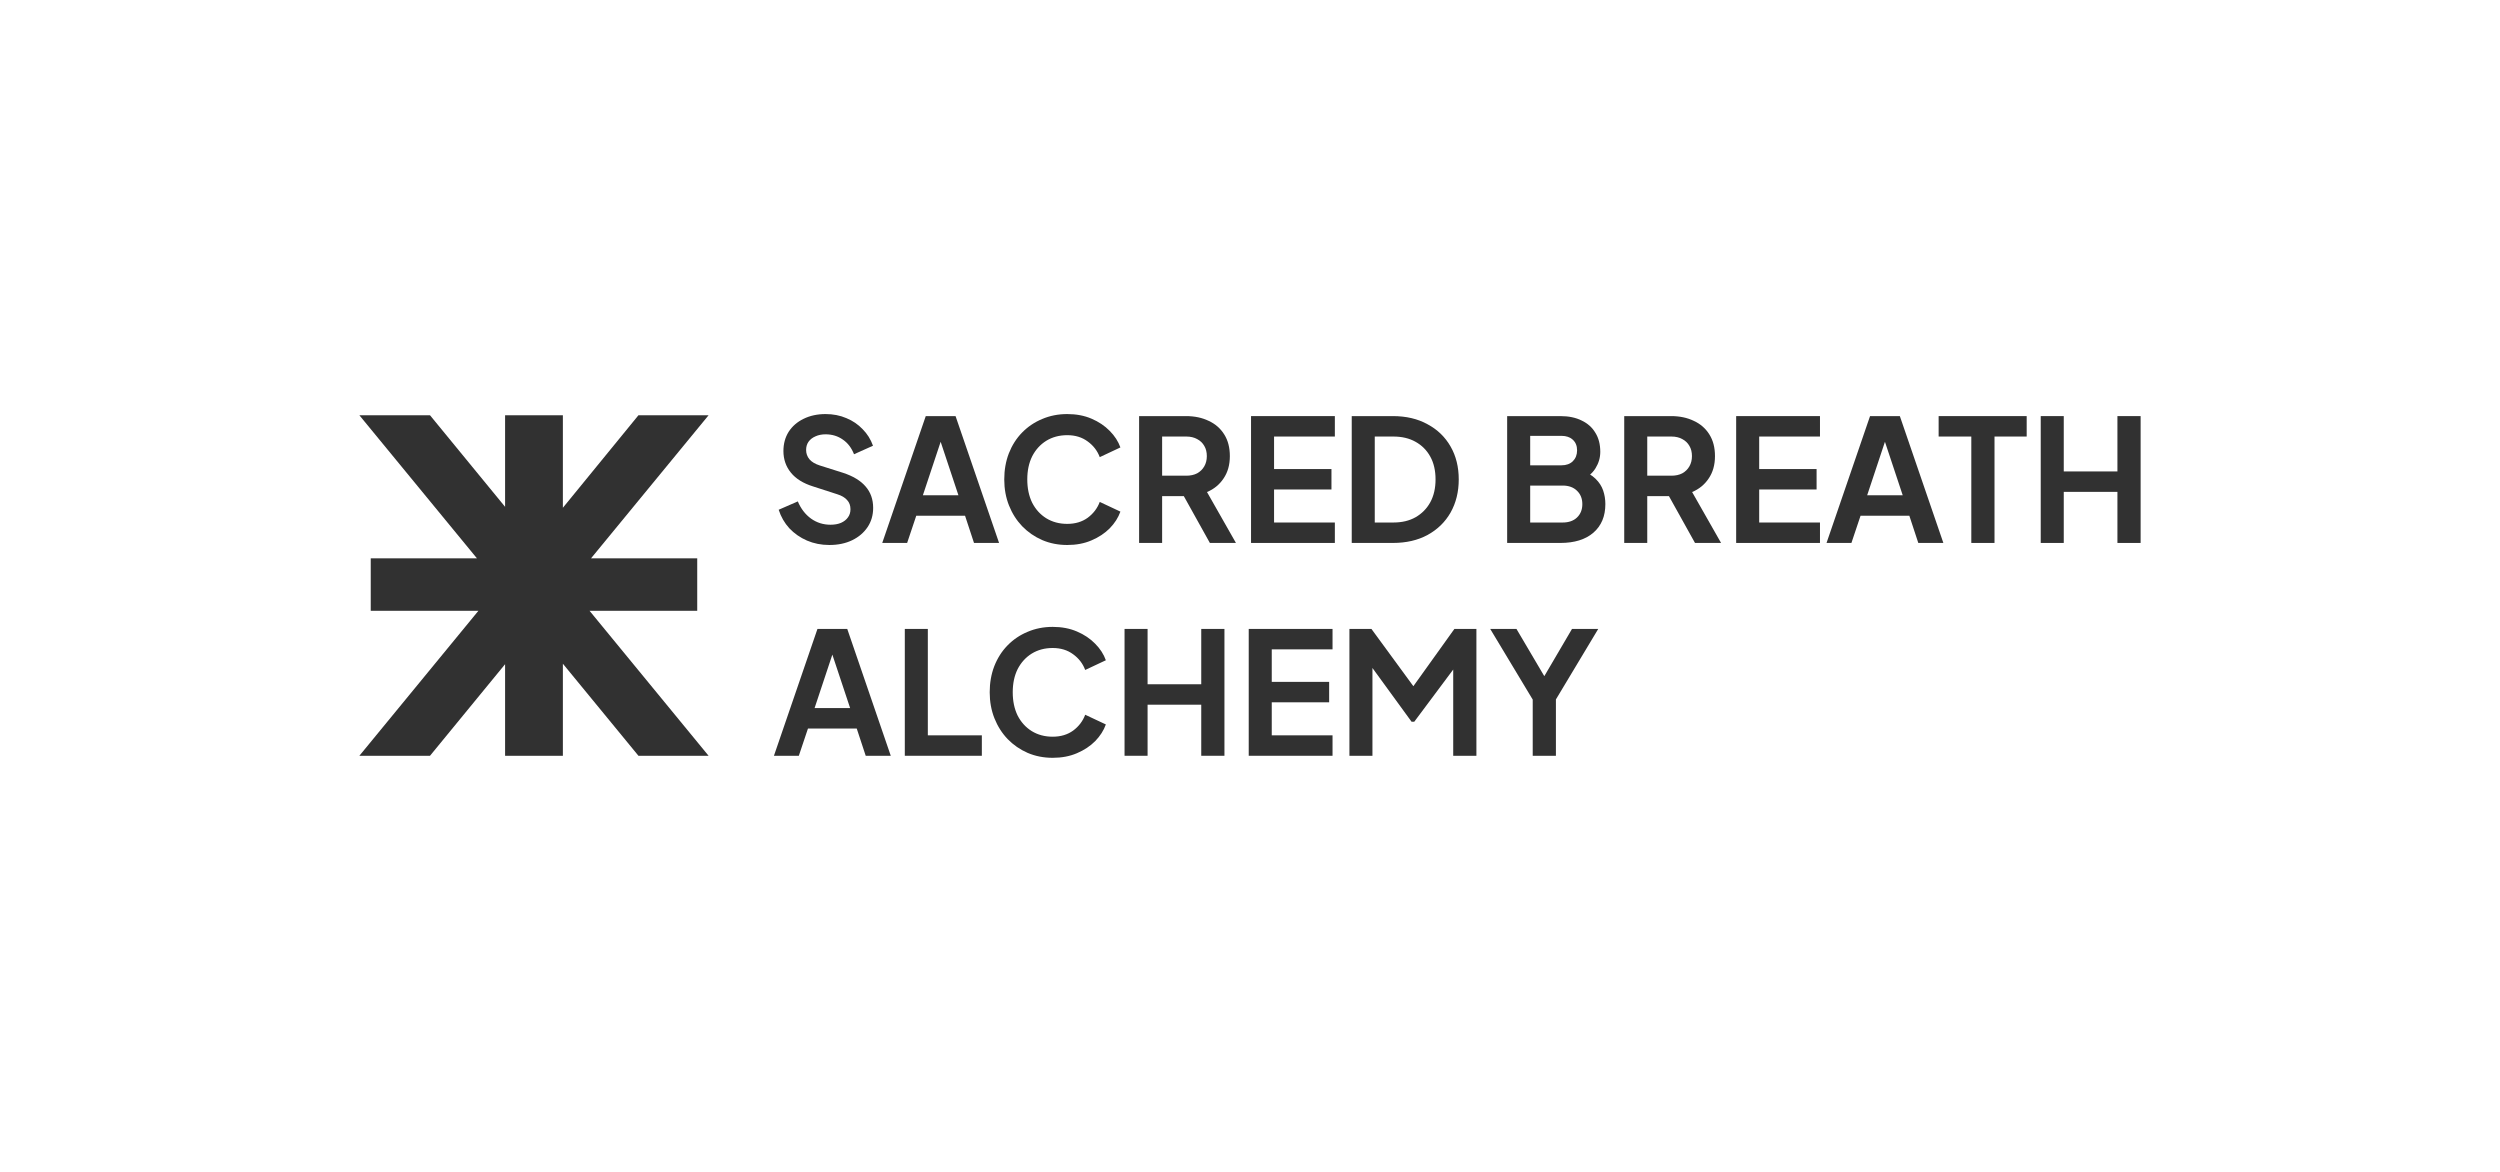
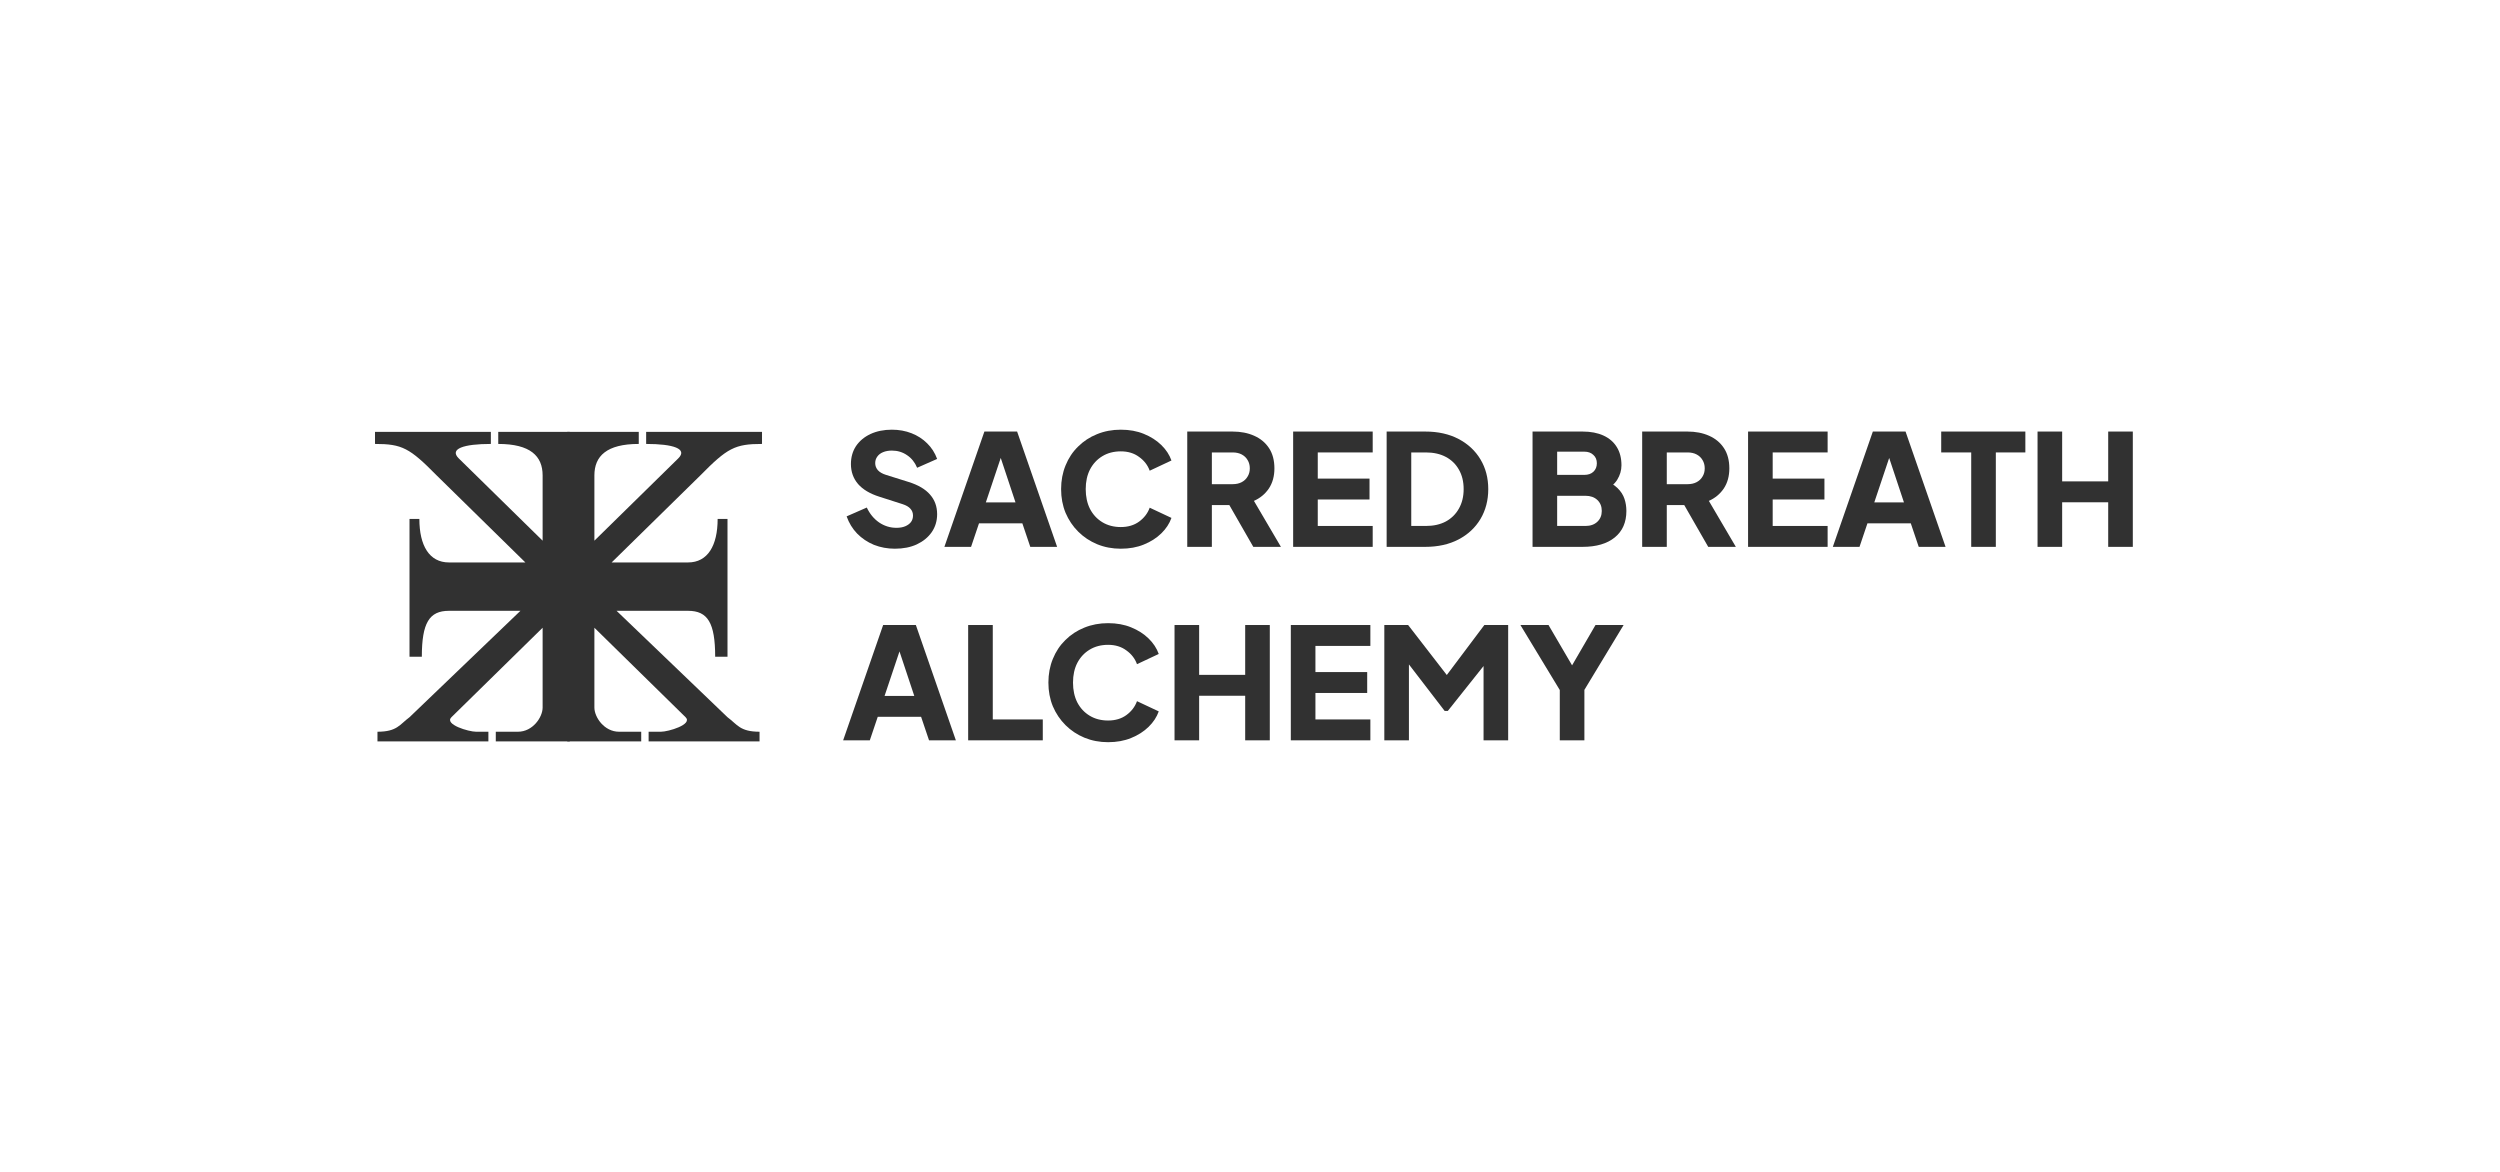
<svg xmlns="http://www.w3.org/2000/svg" width="320" height="150" viewBox="0 0 320 150" fill="none">
-   <path d="M106.151 69.759C105.125 69.759 104.172 69.57 103.29 69.192C102.424 68.814 101.672 68.291 101.037 67.623C100.415 66.94 99.96 66.148 99.671 65.248L102.12 64.18C102.51 65.11 103.074 65.843 103.811 66.381C104.547 66.904 105.378 67.165 106.303 67.165C106.823 67.165 107.271 67.085 107.647 66.926C108.037 66.751 108.333 66.519 108.535 66.228C108.752 65.938 108.86 65.589 108.86 65.182C108.86 64.703 108.716 64.311 108.427 64.005C108.152 63.686 107.733 63.439 107.17 63.264L104.071 62.262C102.814 61.87 101.867 61.281 101.232 60.497C100.596 59.712 100.278 58.79 100.278 57.729C100.278 56.799 100.502 55.978 100.95 55.267C101.412 54.555 102.048 54.002 102.857 53.61C103.681 53.203 104.62 53 105.674 53C106.642 53 107.531 53.174 108.34 53.523C109.149 53.857 109.843 54.329 110.421 54.94C111.013 55.535 111.454 56.24 111.743 57.053L109.315 58.143C108.997 57.33 108.521 56.705 107.885 56.269C107.249 55.819 106.512 55.593 105.674 55.593C105.183 55.593 104.75 55.681 104.374 55.855C103.998 56.015 103.702 56.247 103.485 56.552C103.283 56.843 103.182 57.191 103.182 57.598C103.182 58.049 103.327 58.448 103.616 58.797C103.904 59.131 104.345 59.393 104.938 59.581L107.907 60.519C109.192 60.94 110.153 61.521 110.789 62.262C111.439 63.003 111.764 63.918 111.764 65.008C111.764 65.938 111.526 66.759 111.049 67.471C110.572 68.182 109.915 68.742 109.077 69.149C108.239 69.555 107.264 69.759 106.151 69.759Z" fill="#313131" />
-   <path d="M112.927 69.497L118.497 53.261H122.311L127.881 69.497H124.673L123.525 66.01H117.283L116.113 69.497H112.927ZM118.128 63.395H122.679L119.992 55.31H120.816L118.128 63.395Z" fill="#313131" />
-   <path d="M136.607 69.759C135.451 69.759 134.382 69.548 133.399 69.127C132.431 68.706 131.579 68.117 130.842 67.362C130.12 66.606 129.556 65.72 129.152 64.703C128.747 63.686 128.545 62.574 128.545 61.368C128.545 60.163 128.74 59.051 129.13 58.034C129.534 57.003 130.098 56.116 130.82 55.375C131.557 54.62 132.417 54.039 133.399 53.632C134.382 53.211 135.451 53 136.607 53C137.763 53 138.796 53.196 139.706 53.588C140.631 53.981 141.411 54.504 142.047 55.157C142.682 55.797 143.137 56.501 143.412 57.271L140.768 58.514C140.464 57.7 139.952 57.032 139.229 56.509C138.507 55.971 137.633 55.702 136.607 55.702C135.595 55.702 134.7 55.942 133.919 56.422C133.154 56.901 132.554 57.562 132.121 58.405C131.702 59.247 131.492 60.235 131.492 61.368C131.492 62.502 131.702 63.497 132.121 64.354C132.554 65.197 133.154 65.858 133.919 66.337C134.7 66.817 135.595 67.056 136.607 67.056C137.633 67.056 138.507 66.795 139.229 66.272C139.952 65.734 140.464 65.059 140.768 64.245L143.412 65.487C143.137 66.257 142.682 66.969 142.047 67.623C141.411 68.262 140.631 68.778 139.706 69.17C138.796 69.563 137.763 69.759 136.607 69.759Z" fill="#313131" />
-   <path d="M145.805 69.497V53.261H151.808C152.906 53.261 153.874 53.465 154.712 53.872C155.565 54.264 156.229 54.845 156.706 55.615C157.183 56.371 157.421 57.293 157.421 58.383C157.421 59.502 157.154 60.453 156.619 61.238C156.099 62.022 155.391 62.603 154.495 62.981L158.201 69.497H154.864L150.898 62.371L152.805 63.504H148.752V69.497H145.805ZM148.752 60.889H151.851C152.386 60.889 152.848 60.787 153.238 60.584C153.628 60.366 153.932 60.068 154.149 59.69C154.365 59.313 154.474 58.877 154.474 58.383C154.474 57.874 154.365 57.438 154.149 57.075C153.932 56.697 153.628 56.407 153.238 56.204C152.848 55.986 152.386 55.877 151.851 55.877H148.752V60.889Z" fill="#313131" />
-   <path d="M160.133 69.497V53.261H170.861V55.877H163.08V60.039H170.427V62.654H163.08V66.882H170.861V69.497H160.133Z" fill="#313131" />
-   <path d="M173.022 69.497V53.261H178.288C179.993 53.261 181.474 53.61 182.731 54.308C184.003 54.99 184.985 55.942 185.679 57.163C186.372 58.368 186.719 59.77 186.719 61.368C186.719 62.952 186.372 64.361 185.679 65.596C184.985 66.817 184.003 67.776 182.731 68.473C181.474 69.156 179.993 69.497 178.288 69.497H173.022ZM175.969 66.882H178.353C179.451 66.882 180.398 66.657 181.192 66.207C182.002 65.742 182.63 65.102 183.078 64.289C183.526 63.461 183.75 62.487 183.75 61.368C183.75 60.235 183.526 59.262 183.078 58.448C182.63 57.635 182.002 57.003 181.192 56.552C180.398 56.102 179.451 55.877 178.353 55.877H175.969V66.882Z" fill="#313131" />
-   <path d="M192.916 69.497V53.261H199.721C200.791 53.261 201.701 53.45 202.452 53.828C203.218 54.191 203.803 54.714 204.208 55.397C204.627 56.066 204.836 56.879 204.836 57.838C204.836 58.579 204.634 59.276 204.229 59.93C203.839 60.569 203.211 61.1 202.344 61.521V60.148C203.138 60.453 203.767 60.831 204.229 61.281C204.692 61.732 205.017 62.233 205.205 62.785C205.392 63.337 205.486 63.918 205.486 64.528C205.486 66.083 204.973 67.303 203.948 68.19C202.936 69.061 201.527 69.497 199.721 69.497H192.916ZM195.864 66.882H200.025C200.791 66.882 201.397 66.671 201.845 66.25C202.308 65.814 202.539 65.24 202.539 64.528C202.539 63.817 202.308 63.243 201.845 62.807C201.397 62.371 200.791 62.153 200.025 62.153H195.864V66.882ZM195.864 59.56H199.873C200.48 59.56 200.964 59.385 201.325 59.037C201.686 58.673 201.867 58.209 201.867 57.642C201.867 57.075 201.686 56.625 201.325 56.291C200.964 55.957 200.48 55.789 199.873 55.789H195.864V59.56Z" fill="#313131" />
-   <path d="M207.901 69.497V53.261H213.904C215.002 53.261 215.97 53.465 216.808 53.872C217.66 54.264 218.325 54.845 218.802 55.615C219.279 56.371 219.517 57.293 219.517 58.383C219.517 59.502 219.25 60.453 218.715 61.238C218.195 62.022 217.487 62.603 216.591 62.981L220.297 69.497H216.96L212.994 62.371L214.901 63.504H210.848V69.497H207.901ZM210.848 60.889H213.947C214.482 60.889 214.944 60.787 215.334 60.584C215.724 60.366 216.028 60.068 216.244 59.69C216.461 59.313 216.57 58.877 216.57 58.383C216.57 57.874 216.461 57.438 216.244 57.075C216.028 56.697 215.724 56.407 215.334 56.204C214.944 55.986 214.482 55.877 213.947 55.877H210.848V60.889Z" fill="#313131" />
-   <path d="M222.229 69.497V53.261H232.957V55.877H225.176V60.039H232.523V62.654H225.176V66.882H232.957V69.497H222.229Z" fill="#313131" />
-   <path d="M233.796 69.497L239.366 53.261H243.18L248.75 69.497H245.542L244.394 66.01H238.152L236.982 69.497H233.796ZM238.997 63.395H243.548L240.861 55.31H241.685L238.997 63.395Z" fill="#313131" />
-   <path d="M252.328 69.497V55.877H248.145V53.261H259.415V55.877H255.297V69.497H252.328Z" fill="#313131" />
-   <path d="M261.213 69.497V53.261H264.161V60.344H271.031V53.261H274V69.497H271.031V62.959H264.161V69.497H261.213Z" fill="#313131" />
-   <path d="M99.064 96.739L104.634 80.503H108.448L114.018 96.739H110.811L109.662 93.252H103.42L102.25 96.739H99.064ZM104.266 90.636H108.817L106.129 82.551H106.953L104.266 90.636Z" fill="#313131" />
-   <path d="M115.815 96.739V80.503H118.762V94.123H125.676V96.739H115.815Z" fill="#313131" />
-   <path d="M134.744 97C133.589 97 132.519 96.789 131.537 96.368C130.569 95.947 129.716 95.358 128.98 94.603C128.257 93.847 127.694 92.961 127.289 91.944C126.885 90.927 126.682 89.816 126.682 88.61C126.682 87.404 126.877 86.292 127.267 85.275C127.672 84.244 128.235 83.358 128.958 82.617C129.695 81.861 130.554 81.28 131.537 80.873C132.519 80.452 133.589 80.241 134.744 80.241C135.9 80.241 136.933 80.437 137.844 80.83C138.768 81.222 139.548 81.745 140.184 82.399C140.82 83.038 141.275 83.743 141.549 84.513L138.905 85.755C138.602 84.941 138.089 84.273 137.367 83.75C136.644 83.212 135.77 82.944 134.744 82.944C133.733 82.944 132.837 83.183 132.057 83.663C131.291 84.142 130.692 84.803 130.258 85.646C129.839 86.489 129.63 87.477 129.63 88.61C129.63 89.743 129.839 90.738 130.258 91.595C130.692 92.438 131.291 93.099 132.057 93.579C132.837 94.058 133.733 94.298 134.744 94.298C135.77 94.298 136.644 94.036 137.367 93.513C138.089 92.976 138.602 92.3 138.905 91.486L141.549 92.729C141.275 93.499 140.82 94.21 140.184 94.864C139.548 95.504 138.768 96.019 137.844 96.412C136.933 96.804 135.9 97 134.744 97Z" fill="#313131" />
-   <path d="M143.942 96.739V80.503H146.89V87.585H153.76V80.503H156.729V96.739H153.76V90.201H146.89V96.739H143.942Z" fill="#313131" />
-   <path d="M159.837 96.739V80.503H170.564V83.118H162.784V87.28H170.131V89.895H162.784V94.123H170.564V96.739H159.837Z" fill="#313131" />
-   <path d="M172.726 96.739V80.503H175.543L181.59 88.762H180.246L186.162 80.503H188.98V96.739H186.011V83.881L187.159 84.164L181.026 92.38H180.679L174.698 84.164L175.673 83.881V96.739H172.726Z" fill="#313131" />
-   <path d="M196.188 96.739V89.547L190.748 80.503H194.107L198.268 87.564H197.076L201.216 80.503H204.575L199.157 89.525V96.739H196.188Z" fill="#313131" />
-   <path d="M46 96.739L61.237 78.181H47.454V71.466H61.047L46 53.153H55.041L64.651 64.873V53.153H72.048V64.995L81.721 53.153H90.699L75.652 71.466H89.245V78.181H75.462L90.699 96.739H81.721L72.048 84.957V96.739H64.651V85.018L55.041 96.739H46Z" fill="#313131" />
+   <path d="M114.547 70.235C113.599 70.235 112.705 70.07 111.865 69.74C111.038 69.397 110.32 68.915 109.71 68.294C109.114 67.673 108.667 66.94 108.369 66.095L110.95 64.965C111.329 65.771 111.851 66.405 112.515 66.867C113.192 67.329 113.938 67.561 114.75 67.561C115.184 67.561 115.557 67.495 115.868 67.363C116.18 67.231 116.424 67.052 116.6 66.828C116.776 66.59 116.864 66.312 116.864 65.996C116.864 65.652 116.756 65.362 116.539 65.124C116.322 64.873 115.983 64.675 115.523 64.529L112.556 63.578C111.35 63.196 110.442 62.654 109.832 61.954C109.223 61.241 108.918 60.389 108.918 59.398C108.918 58.526 109.135 57.76 109.568 57.1C110.015 56.44 110.632 55.925 111.418 55.555C112.217 55.185 113.131 55 114.161 55C115.069 55 115.909 55.152 116.681 55.456C117.453 55.76 118.117 56.189 118.673 56.743C119.242 57.298 119.669 57.965 119.953 58.744L117.392 59.874C117.108 59.187 116.681 58.652 116.112 58.269C115.543 57.873 114.893 57.675 114.161 57.675C113.741 57.675 113.368 57.741 113.043 57.873C112.718 58.005 112.468 58.196 112.291 58.447C112.115 58.685 112.027 58.962 112.027 59.279C112.027 59.623 112.142 59.926 112.373 60.191C112.603 60.442 112.948 60.64 113.409 60.785L116.315 61.696C117.535 62.079 118.442 62.614 119.039 63.301C119.648 63.988 119.953 64.827 119.953 65.817C119.953 66.676 119.723 67.442 119.262 68.115C118.801 68.776 118.165 69.297 117.352 69.68C116.552 70.05 115.618 70.235 114.547 70.235Z" fill="#313131" />
+   <path d="M120.882 69.998L126.003 55.238H130.19L135.311 69.998H131.876L130.86 66.986H125.312L124.296 69.998H120.882ZM126.186 64.311H129.986L127.67 57.338H128.523L126.186 64.311Z" fill="#313131" />
+   <path d="M143.463 70.235C142.38 70.235 141.37 70.044 140.435 69.661C139.514 69.278 138.708 68.743 138.017 68.056C137.326 67.369 136.784 66.564 136.391 65.639C136.012 64.714 135.822 63.704 135.822 62.608C135.822 61.511 136.012 60.501 136.391 59.577C136.77 58.639 137.306 57.833 137.997 57.16C138.688 56.473 139.494 55.944 140.415 55.575C141.35 55.191 142.366 55 143.463 55C144.561 55 145.543 55.178 146.41 55.535C147.291 55.892 148.036 56.367 148.646 56.961C149.256 57.556 149.689 58.216 149.946 58.943L147.162 60.25C146.905 59.537 146.451 58.949 145.801 58.487C145.164 58.011 144.385 57.774 143.463 57.774C142.569 57.774 141.783 57.978 141.106 58.388C140.429 58.797 139.9 59.365 139.521 60.092C139.155 60.805 138.972 61.644 138.972 62.608C138.972 63.572 139.155 64.417 139.521 65.144C139.9 65.87 140.429 66.438 141.106 66.847C141.783 67.257 142.569 67.462 143.463 67.462C144.385 67.462 145.164 67.231 145.801 66.768C146.451 66.293 146.905 65.698 147.162 64.985L149.946 66.293C149.689 67.019 149.256 67.68 148.646 68.274C148.036 68.868 147.291 69.344 146.41 69.7C145.543 70.057 144.561 70.235 143.463 70.235Z" fill="#313131" />
+   <path d="M151.968 69.998V55.238H157.76C158.803 55.238 159.724 55.416 160.524 55.773C161.337 56.129 161.973 56.658 162.434 57.358C162.895 58.058 163.125 58.923 163.125 59.953C163.125 60.957 162.888 61.815 162.414 62.529C161.94 63.228 161.303 63.757 160.503 64.113L163.958 69.998H160.422L156.683 63.479L158.715 64.648H155.118V69.998H151.968ZM155.118 61.974H157.78C158.227 61.974 158.613 61.888 158.939 61.716C159.264 61.544 159.514 61.307 159.69 61.003C159.88 60.699 159.975 60.349 159.975 59.953C159.975 59.544 159.88 59.187 159.69 58.883C159.514 58.579 159.264 58.342 158.939 58.17C158.613 57.998 158.227 57.912 157.78 57.912H155.118V61.974Z" fill="#313131" />
+   <path d="M165.523 69.998V55.238H175.705V57.912H168.673V61.261H175.298V63.935H168.673V67.323H175.705V69.998H165.523Z" fill="#313131" />
+   <path d="M177.49 69.998V55.238H182.429C184.068 55.238 185.491 55.555 186.697 56.189C187.903 56.823 188.837 57.694 189.501 58.804C190.165 59.913 190.497 61.181 190.497 62.608C190.497 64.034 190.165 65.309 189.501 66.431C188.837 67.541 187.903 68.413 186.697 69.047C185.491 69.68 184.068 69.998 182.429 69.998H177.49ZM180.641 67.323H182.51C183.499 67.323 184.353 67.131 185.071 66.748C185.789 66.352 186.344 65.804 186.737 65.104C187.144 64.391 187.347 63.559 187.347 62.608C187.347 61.644 187.144 60.812 186.737 60.111C186.344 59.411 185.789 58.87 185.071 58.487C184.353 58.104 183.499 57.912 182.51 57.912H180.641V67.323Z" fill="#313131" />
+   <path d="M196.166 69.998V55.238H202.568C203.611 55.238 204.505 55.409 205.25 55.753C205.996 56.096 206.565 56.592 206.958 57.239C207.35 57.873 207.547 58.645 207.547 59.557C207.547 60.204 207.364 60.825 206.998 61.419C206.632 62 206.029 62.489 205.189 62.885V61.379C205.989 61.683 206.605 62.046 207.039 62.469C207.472 62.892 207.77 63.354 207.933 63.856C208.096 64.345 208.177 64.86 208.177 65.401C208.177 66.854 207.682 67.983 206.693 68.789C205.704 69.595 204.329 69.998 202.568 69.998H196.166ZM199.316 67.323H202.934C203.57 67.323 204.078 67.145 204.458 66.788C204.837 66.431 205.027 65.969 205.027 65.401C205.027 64.82 204.837 64.351 204.458 63.995C204.078 63.638 203.57 63.46 202.934 63.46H199.316V67.323ZM199.316 60.785H202.791C203.279 60.785 203.665 60.653 203.95 60.389C204.248 60.111 204.397 59.748 204.397 59.299C204.397 58.85 204.248 58.493 203.95 58.229C203.665 57.952 203.279 57.813 202.791 57.813H199.316V60.785Z" fill="#313131" />
+   <path d="M210.198 69.998V55.238H215.99C217.033 55.238 217.954 55.416 218.754 55.773C219.566 56.129 220.203 56.658 220.664 57.358C221.125 58.058 221.355 58.923 221.355 59.953C221.355 60.957 221.118 61.815 220.644 62.529C220.169 63.228 219.533 63.757 218.733 64.113L222.188 69.998H218.652L214.912 63.479L216.945 64.648H213.348V69.998H210.198ZM213.348 61.974H216.01C216.457 61.974 216.843 61.888 217.168 61.716C217.493 61.544 217.744 61.307 217.92 61.003C218.11 60.699 218.205 60.349 218.205 59.953C218.205 59.544 218.11 59.187 217.92 58.883C217.744 58.579 217.493 58.342 217.168 58.17C216.843 57.998 216.457 57.912 216.01 57.912H213.348V61.974Z" fill="#313131" />
+   <path d="M223.753 69.998V55.238H233.935V57.912H226.903V61.261H233.528V63.935H226.903V67.323H233.935V69.998H223.753Z" fill="#313131" />
+   <path d="M234.602 69.998L239.724 55.238H243.91L249.032 69.998H245.597L244.581 66.986H239.033L238.017 69.998H234.602ZM239.907 64.311H243.707L241.39 57.338H242.244L239.907 64.311Z" fill="#313131" />
+   <path d="M252.316 69.998V57.912H248.475V55.238H259.246V57.912H255.466V69.998H252.316Z" fill="#313131" />
+   <path d="M260.806 69.998V55.238H263.956V61.617H269.85V55.238H273V69.998H269.85V64.292H263.956V69.998H260.806Z" fill="#313131" />
+   <path d="M107.922 94.762L113.043 80.002H117.23L122.351 94.762H118.917L117.9 91.751H112.352L111.336 94.762H107.922ZM113.226 89.076H117.027L114.71 82.103H115.563L113.226 89.076Z" fill="#313131" />
+   <path d="M123.925 94.762V80.002H127.075V92.088H133.476V94.762H123.925Z" fill="#313131" />
+   <path d="M141.836 95C140.752 95 139.743 94.808 138.808 94.425C137.887 94.042 137.081 93.507 136.39 92.821C135.699 92.134 135.157 91.328 134.764 90.404C134.384 89.479 134.195 88.469 134.195 87.373C134.195 86.276 134.384 85.266 134.764 84.341C135.143 83.403 135.678 82.598 136.369 81.924C137.06 81.237 137.866 80.709 138.788 80.339C139.722 79.956 140.739 79.765 141.836 79.765C142.934 79.765 143.916 79.943 144.783 80.3C145.664 80.656 146.409 81.132 147.018 81.726C147.628 82.32 148.062 82.981 148.319 83.707L145.535 85.015C145.277 84.302 144.824 83.714 144.173 83.252C143.536 82.776 142.757 82.538 141.836 82.538C140.942 82.538 140.156 82.743 139.479 83.153C138.801 83.562 138.273 84.13 137.893 84.856C137.528 85.57 137.345 86.408 137.345 87.373C137.345 88.337 137.528 89.182 137.893 89.908C138.273 90.635 138.801 91.203 139.479 91.612C140.156 92.022 140.942 92.226 141.836 92.226C142.757 92.226 143.536 91.995 144.173 91.533C144.824 91.058 145.277 90.463 145.535 89.75L148.319 91.058C148.062 91.784 147.628 92.444 147.018 93.039C146.409 93.633 145.664 94.109 144.783 94.465C143.916 94.822 142.934 95 141.836 95Z" fill="#313131" />
+   <path d="M150.34 94.762V80.002H153.49V86.382H159.384V80.002H162.534V94.762H159.384V89.056H153.49V94.762H150.34Z" fill="#313131" />
+   <path d="M165.225 94.762V80.002H175.407V82.677H168.375V86.025H175.001V88.7H168.375V92.088H175.407V94.762H165.225Z" fill="#313131" />
+   <path d="M177.193 94.762V80.002H180.241L185.911 87.333H184.489L189.996 80.002H193.045V94.762H189.895V83.39L191.155 83.668L185.322 90.998H184.915L179.286 83.668L180.343 83.39V94.762H177.193Z" fill="#313131" />
+   <path d="M199.652 94.762V88.323L194.612 80.002H198.209L201.867 86.263H200.587L204.224 80.002H207.822L202.802 88.304V94.762H199.652Z" fill="#313131" />
+   <path d="M48 56.824V55.276H62.83V56.824C59.359 56.824 57.466 57.443 58.728 58.682L69.456 69.207V60.849C69.456 58.372 67.878 56.824 63.776 56.824V55.276H72.926V94.9H63.461V93.662H66.3C68.193 93.662 69.456 91.805 69.456 90.566V80.351L57.781 91.805C56.835 92.733 59.99 93.662 60.936 93.662H62.514V94.9H48.316V93.662C50.84 93.662 51.155 92.733 52.417 91.805L66.616 78.184H57.466C54.941 78.184 53.995 79.732 53.995 84.066H52.417V66.421H53.679C53.679 69.826 54.941 71.993 57.466 71.993H67.247L55.888 60.849C52.441 57.349 51.471 56.824 48 56.824Z" fill="#313131" />
+   <path d="M97.537 56.824V55.276H82.707V56.824C86.178 56.824 88.071 57.443 86.809 58.682L76.082 69.207V60.849C76.082 58.372 77.659 56.824 81.761 56.824V55.276H72.611V94.9H82.076V93.662H79.237C77.344 93.662 76.082 91.805 76.082 90.566V80.351L87.756 91.805C88.702 92.733 85.547 93.662 84.601 93.662H83.023V94.9H97.222V93.662C94.697 93.662 94.382 92.733 93.12 91.805L78.921 78.184H88.071C90.596 78.184 91.542 79.732 91.542 84.066H93.12V66.421H91.858C91.858 69.826 90.596 71.993 88.071 71.993H78.29L89.649 60.849C93.096 57.349 94.066 56.824 97.537 56.824Z" fill="#313131" />
</svg>
